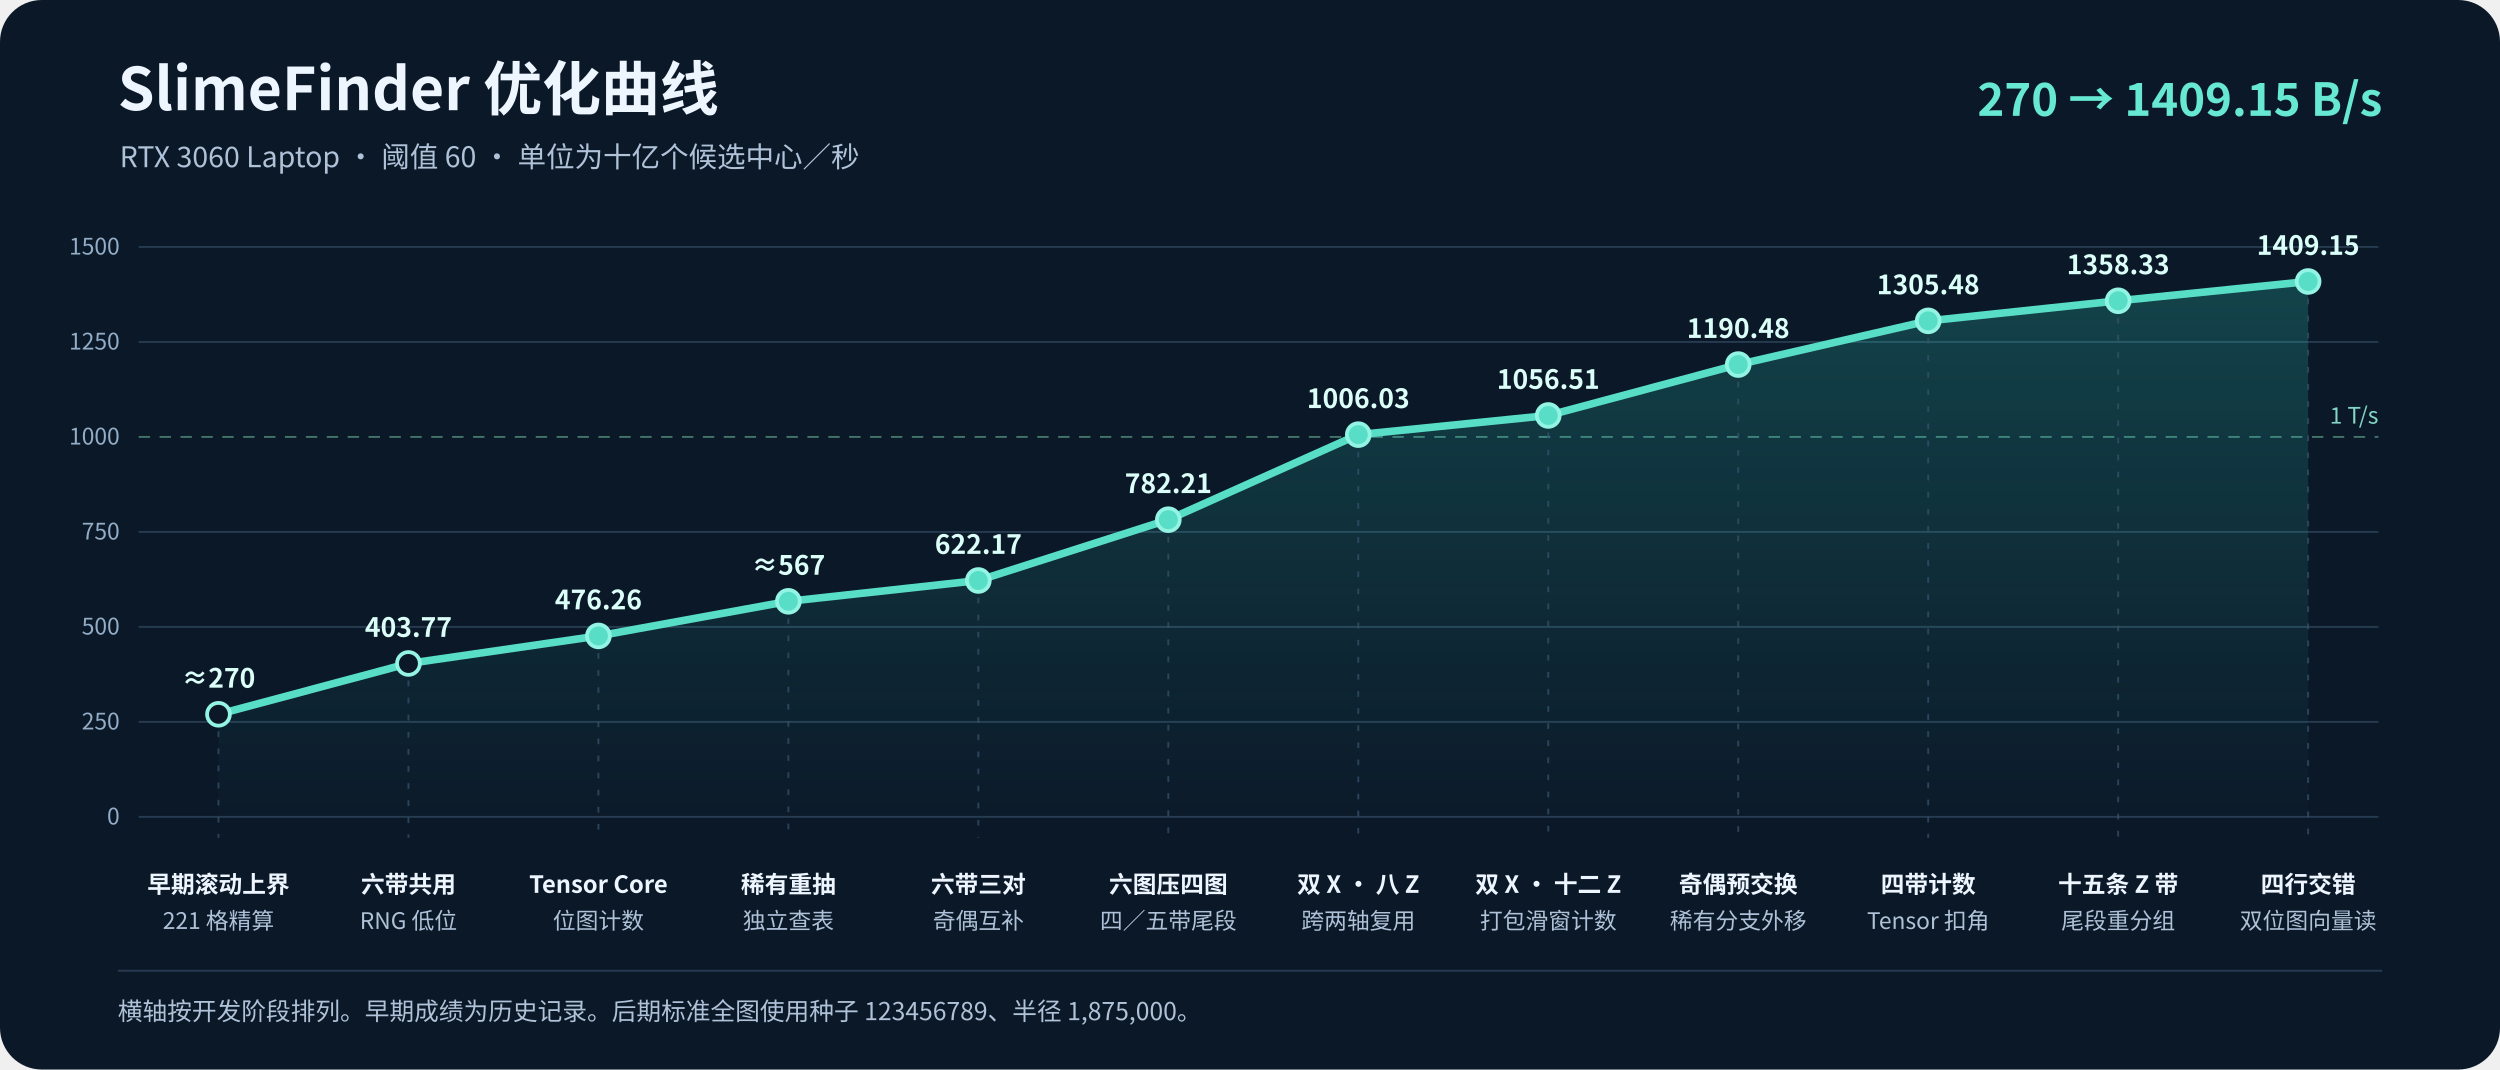
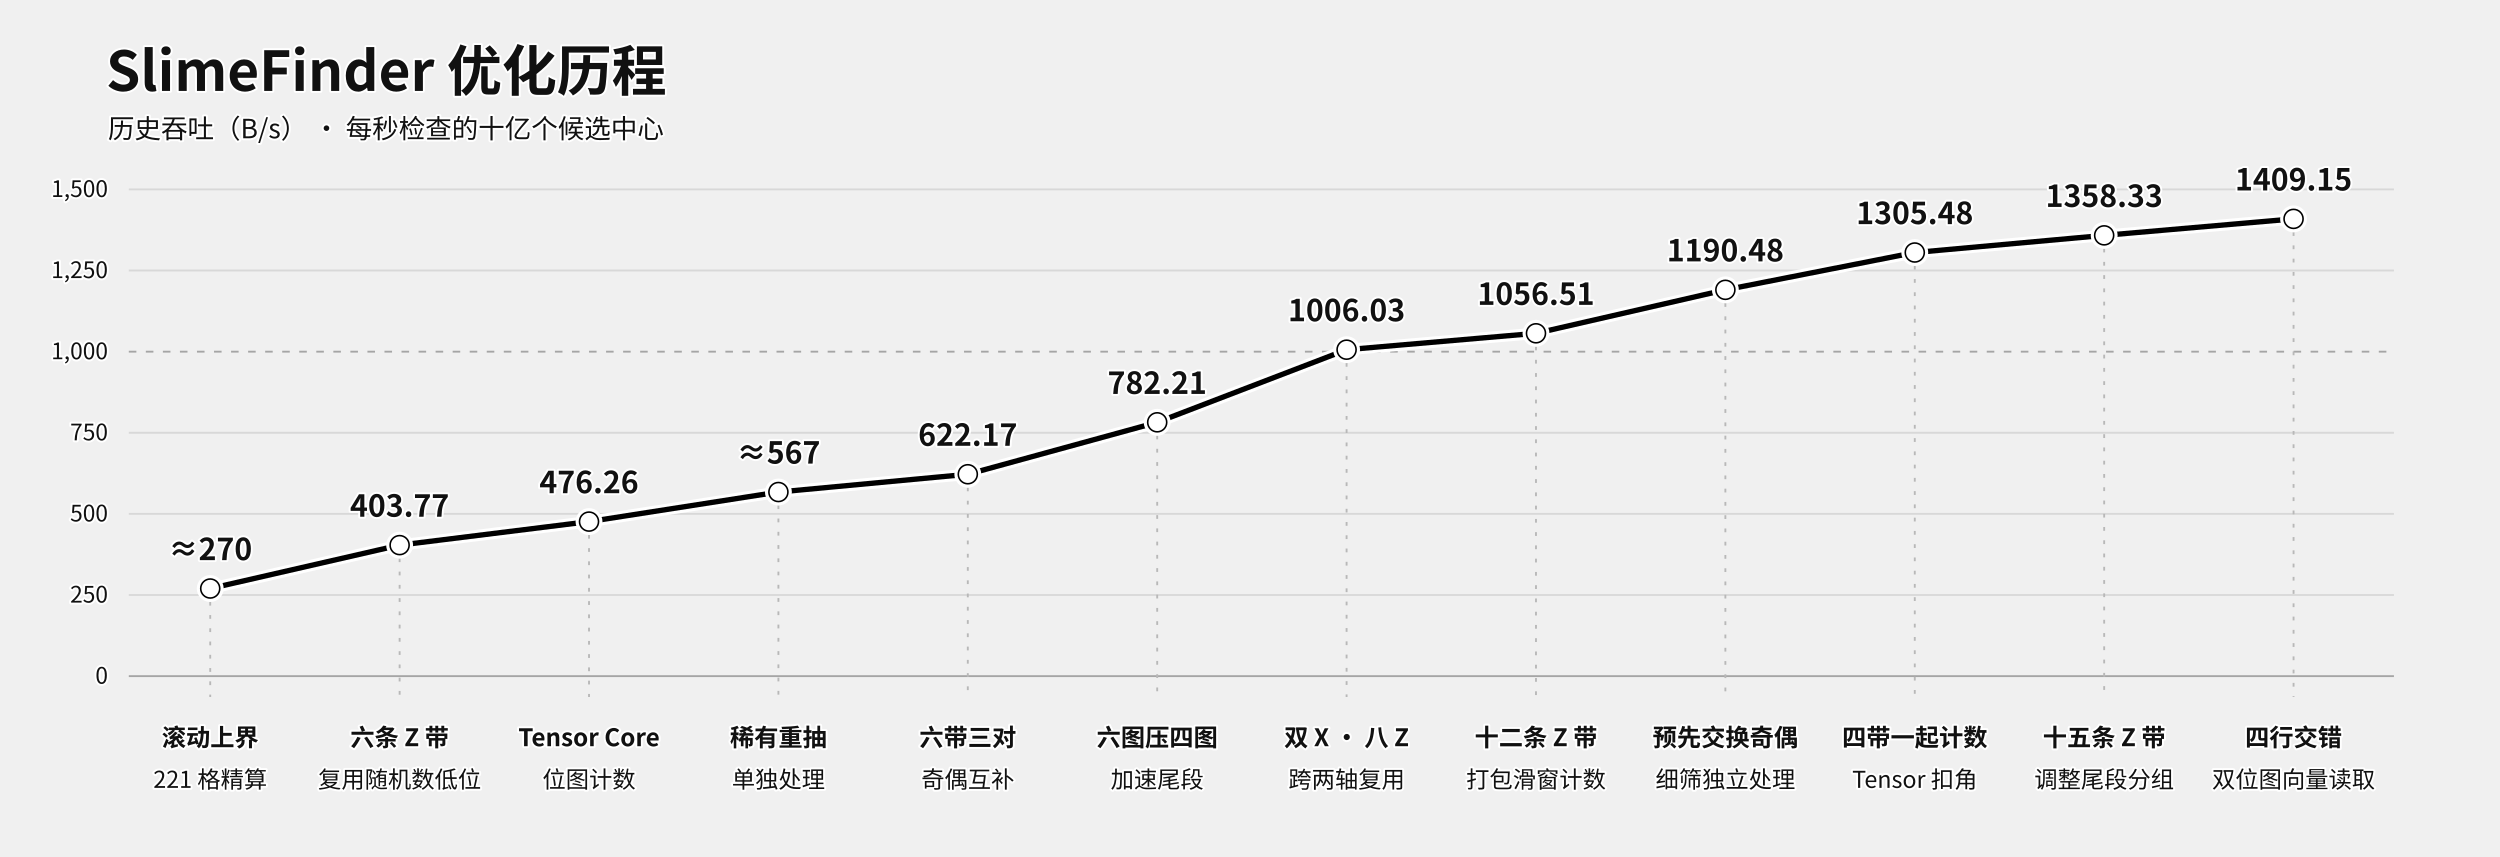
- <svg xmlns="http://www.w3.org/2000/svg" width="1316" height="563" viewBox="0 0 1316 563" role="img" aria-labelledby="title desc">
-   <defs>
-     <linearGradient id="area" x1="0" y1="0" x2="0" y2="1" gradientUnits="objectBoundingBox">
-       <stop offset="0%" stop-color="#2dd4bf" stop-opacity=".23" />
-       <stop offset="100%" stop-color="#2dd4bf" stop-opacity=".01" />
-     </linearGradient>
-   </defs>
-   <rect width="1316" height="563" rx="22" fill="#0b1828" />
-   <g font-family="Noto Sans CJK SC, Microsoft YaHei, Segoe UI, system-ui, sans-serif">
-     <text x="62" y="58" font-size="31" font-weight="700" fill="#edf5ff">SlimeFinder 优化曲线</text>
-     <text x="63" y="88" font-size="15" fill="#afc2d8">RTX 3060 Laptop · 阈值 60 · 单位为十亿个候选中心／秒</text>
-     <text x="1254" y="61" text-anchor="end" font-size="24" font-weight="700" fill="#67e8d3">270 → 1409.15 B/s</text>
-     <path d="M73 430.0H1252" stroke="#263b50" />
-     <text x="63" y="434.0" text-anchor="end" font-size="12" fill="#93adc7">0</text>
-     <path d="M73 380.0H1252" stroke="#263b50" />
-     <text x="63" y="384.0" text-anchor="end" font-size="12" fill="#93adc7">250</text>
-     <path d="M73 330.0H1252" stroke="#263b50" />
-     <text x="63" y="334.0" text-anchor="end" font-size="12" fill="#93adc7">500</text>
-     <path d="M73 280.0H1252" stroke="#263b50" />
-     <text x="63" y="284.0" text-anchor="end" font-size="12" fill="#93adc7">750</text>
-     <path d="M73 230.0H1252" stroke="#427469" stroke-dasharray="6 5" />
-     <text x="63" y="234.0" text-anchor="end" font-size="12" fill="#93adc7">1000</text>
-     <path d="M73 180.0H1252" stroke="#263b50" />
-     <text x="63" y="184.0" text-anchor="end" font-size="12" fill="#93adc7">1250</text>
-     <path d="M73 130.0H1252" stroke="#263b50" />
-     <text x="63" y="134.0" text-anchor="end" font-size="12" fill="#93adc7">1500</text>
-     <text x="1252" y="223" text-anchor="end" font-size="12" fill="#83d6c6">1 T/s</text>
-     <polygon points="115,430 115,376.00 215,349.25 315,334.75 415,316.53 515,305.57 615,273.56 715,228.79 815,218.70 915,191.90 1015,168.90 1115,158.33 1215,148.17 1215,430" fill="url(#area)" />
-     <polyline points="115,376.00 215,349.25 315,334.75 415,316.53 515,305.57 615,273.56 715,228.79 815,218.70 915,191.90 1015,168.90 1115,158.33 1215,148.17" fill="none" stroke="#58dec7" stroke-width="4" stroke-linejoin="round" stroke-linecap="round" />
-     <path d="M115 385.00V441" stroke="#36516b" stroke-dasharray="3 6" opacity=".75" />
-     <circle cx="115" cy="376.00" r="6" fill="#0b1828" stroke="#93f4e3" stroke-width="2" />
-     <text x="115" y="362.00" fill="#dbfff8" font-size="14" font-weight="700" text-anchor="middle">≈270</text>
-     <text x="115" y="470" text-anchor="middle" fill="#edf5ff" font-size="12.5" font-weight="600">早期滚动上界</text>
-     <text x="115" y="489" text-anchor="middle" fill="#afc2d8" font-size="12">221 格精算</text>
-     <path d="M215 358.25V441" stroke="#36516b" stroke-dasharray="3 6" opacity=".75" />
-     <circle cx="215" cy="349.25" r="6" fill="#0b1828" stroke="#93f4e3" stroke-width="2" />
-     <text x="215" y="335.25" fill="#dbfff8" font-size="14" font-weight="700" text-anchor="middle">403.77</text>
-     <text x="215" y="470" text-anchor="middle" fill="#edf5ff" font-size="12.5" font-weight="600">六带共用</text>
-     <text x="215" y="489" text-anchor="middle" fill="#afc2d8" font-size="12">RNG 低位</text>
-     <path d="M315 343.75V441" stroke="#36516b" stroke-dasharray="3 6" opacity=".75" />
-     <circle cx="315" cy="334.75" r="6" fill="#58dec7" stroke="#93f4e3" stroke-width="2" />
-     <text x="315" y="320.75" fill="#dbfff8" font-size="14" font-weight="700" text-anchor="middle">476.26</text>
-     <text x="315" y="470" text-anchor="middle" fill="#edf5ff" font-size="12.5" font-weight="600">Tensor Core</text>
-     <text x="315" y="489" text-anchor="middle" fill="#afc2d8" font-size="12">位图计数</text>
-     <path d="M415 325.53V441" stroke="#36516b" stroke-dasharray="3 6" opacity=".75" />
-     <circle cx="415" cy="316.53" r="6" fill="#58dec7" stroke="#93f4e3" stroke-width="2" />
-     <text x="415" y="302.53" fill="#dbfff8" font-size="14" font-weight="700" text-anchor="middle">≈567</text>
-     <text x="415" y="470" text-anchor="middle" fill="#edf5ff" font-size="12.5" font-weight="600">稀有重抽</text>
-     <text x="415" y="489" text-anchor="middle" fill="#afc2d8" font-size="12">独立查表</text>
-     <path d="M515 314.57V441" stroke="#36516b" stroke-dasharray="3 6" opacity=".75" />
-     <circle cx="515" cy="305.57" r="6" fill="#58dec7" stroke="#93f4e3" stroke-width="2" />
-     <text x="515" y="291.57" fill="#dbfff8" font-size="14" font-weight="700" text-anchor="middle">622.17</text>
-     <text x="515" y="470" text-anchor="middle" fill="#edf5ff" font-size="12.5" font-weight="600">六带三对</text>
-     <text x="515" y="489" text-anchor="middle" fill="#afc2d8" font-size="12">奇偶互补</text>
-     <path d="M615 282.56V441" stroke="#36516b" stroke-dasharray="3 6" opacity=".75" />
-     <circle cx="615" cy="273.56" r="6" fill="#58dec7" stroke="#93f4e3" stroke-width="2" />
-     <text x="615" y="259.56" fill="#dbfff8" font-size="14" font-weight="700" text-anchor="middle">782.21</text>
-     <text x="615" y="470" text-anchor="middle" fill="#edf5ff" font-size="12.5" font-weight="600">六图压四图</text>
-     <text x="615" y="489" text-anchor="middle" fill="#afc2d8" font-size="12">四／五带尾段</text>
-     <path d="M715 237.79V441" stroke="#36516b" stroke-dasharray="3 6" opacity=".75" />
-     <circle cx="715" cy="228.79" r="6" fill="#58dec7" stroke="#93f4e3" stroke-width="2" />
-     <text x="715" y="214.79" fill="#dbfff8" font-size="14" font-weight="700" text-anchor="middle">1006.03</text>
-     <text x="715" y="470" text-anchor="middle" fill="#edf5ff" font-size="12.5" font-weight="600">双 X · 八 Z</text>
-     <text x="715" y="489" text-anchor="middle" fill="#afc2d8" font-size="12">跨两轴复用</text>
-     <path d="M815 227.70V441" stroke="#36516b" stroke-dasharray="3 6" opacity=".75" />
-     <circle cx="815" cy="218.70" r="6" fill="#58dec7" stroke="#93f4e3" stroke-width="2" />
-     <text x="815" y="204.70" fill="#dbfff8" font-size="14" font-weight="700" text-anchor="middle">1056.51</text>
-     <text x="815" y="470" text-anchor="middle" fill="#edf5ff" font-size="12.5" font-weight="600">双 X · 十二 Z</text>
-     <text x="815" y="489" text-anchor="middle" fill="#afc2d8" font-size="12">打包滑窗计数</text>
-     <path d="M915 200.90V441" stroke="#36516b" stroke-dasharray="3 6" opacity=".75" />
-     <circle cx="915" cy="191.90" r="6" fill="#58dec7" stroke="#93f4e3" stroke-width="2" />
-     <text x="915" y="177.90" fill="#dbfff8" font-size="14" font-weight="700" text-anchor="middle">1190.48</text>
-     <text x="915" y="470" text-anchor="middle" fill="#edf5ff" font-size="12.5" font-weight="600">奇偶预交换</text>
-     <text x="915" y="489" text-anchor="middle" fill="#afc2d8" font-size="12">稀有分支外移</text>
-     <path d="M1015 177.90V441" stroke="#36516b" stroke-dasharray="3 6" opacity=".75" />
-     <circle cx="1015" cy="168.90" r="6" fill="#58dec7" stroke="#93f4e3" stroke-width="2" />
-     <text x="1015" y="154.90" fill="#dbfff8" font-size="14" font-weight="700" text-anchor="middle">1305.48</text>
-     <text x="1015" y="470" text-anchor="middle" fill="#edf5ff" font-size="12.5" font-weight="600">四带计数</text>
-     <text x="1015" y="489" text-anchor="middle" fill="#afc2d8" font-size="12">Tensor 扣角</text>
-     <path d="M1115 167.33V441" stroke="#36516b" stroke-dasharray="3 6" opacity=".75" />
-     <circle cx="1115" cy="158.33" r="6" fill="#58dec7" stroke="#93f4e3" stroke-width="2" />
-     <text x="1115" y="144.33" fill="#dbfff8" font-size="14" font-weight="700" text-anchor="middle">1358.33</text>
-     <text x="1115" y="470" text-anchor="middle" fill="#edf5ff" font-size="12.5" font-weight="600">十五条 Z 带</text>
-     <text x="1115" y="489" text-anchor="middle" fill="#afc2d8" font-size="12">尾段重分组</text>
-     <path d="M1215 157.17V441" stroke="#36516b" stroke-dasharray="3 6" opacity=".75" />
-     <circle cx="1215" cy="148.17" r="6" fill="#58dec7" stroke="#93f4e3" stroke-width="2" />
-     <text x="1215" y="134.17" fill="#dbfff8" font-size="14" font-weight="700" text-anchor="middle">1409.15</text>
-     <text x="1215" y="470" text-anchor="middle" fill="#edf5ff" font-size="12.5" font-weight="600">四行交错</text>
-     <text x="1215" y="489" text-anchor="middle" fill="#afc2d8" font-size="12">双位图向量读</text>
-     <path d="M62 511H1254" stroke="#263b50" />
-     <text x="62" y="537" font-size="13" fill="#afc2d8">横轴按开发阶段排列。早期成绩为历史记录。后期标准全图使用种子 123456789、半径 1,875,000。</text>
+ <svg xmlns="http://www.w3.org/2000/svg" width="1320" height="452" viewBox="0 0 1320 452" role="img" aria-labelledby="title desc">
+   <g font-family="Noto Sans CJK SC, Microsoft YaHei, Segoe UI, sans-serif" fill="#111" stroke="#fff" stroke-width="2.1" paint-order="stroke fill" stroke-linejoin="round">
+     <text x="56" y="48" font-size="29" font-weight="700">SlimeFinder 优化历程</text>
+     <text x="57" y="73" font-size="14">历史吞吐（B/s） · 每秒检查的十亿个候选中心</text>
+     <path d="M68 357.00H1264" stroke="#a5a5a5" stroke-width="1" />
+     <text x="57" y="361.00" text-anchor="end" font-size="12">0</text>
+     <path d="M68 314.17H1264" stroke="#d8d8d8" stroke-width="1" />
+     <text x="57" y="318.17" text-anchor="end" font-size="12">250</text>
+     <path d="M68 271.33H1264" stroke="#d8d8d8" stroke-width="1" />
+     <text x="57" y="275.33" text-anchor="end" font-size="12">500</text>
+     <path d="M68 228.50H1264" stroke="#d8d8d8" stroke-width="1" />
+     <text x="57" y="232.50" text-anchor="end" font-size="12">750</text>
+     <path d="M68 185.67H1264" stroke="#a5a5a5" stroke-width="1" stroke-dasharray="4 5" />
+     <text x="57" y="189.67" text-anchor="end" font-size="12">1,000</text>
+     <path d="M68 142.83H1264" stroke="#d8d8d8" stroke-width="1" />
+     <text x="57" y="146.83" text-anchor="end" font-size="12">1,250</text>
+     <path d="M68 100.00H1264" stroke="#d8d8d8" stroke-width="1" />
+     <text x="57" y="104.00" text-anchor="end" font-size="12">1,500</text>
+     <path d="M111 317.74V368" stroke="#b8b8b8" stroke-width="1" stroke-dasharray="2 5" />
+     <path d="M211 294.82V368" stroke="#b8b8b8" stroke-width="1" stroke-dasharray="2 5" />
+     <path d="M311 282.40V368" stroke="#b8b8b8" stroke-width="1" stroke-dasharray="2 5" />
+     <path d="M411 266.79V368" stroke="#b8b8b8" stroke-width="1" stroke-dasharray="2 5" />
+     <path d="M511 257.40V368" stroke="#b8b8b8" stroke-width="1" stroke-dasharray="2 5" />
+     <path d="M611 229.98V368" stroke="#b8b8b8" stroke-width="1" stroke-dasharray="2 5" />
+     <path d="M711 191.63V368" stroke="#b8b8b8" stroke-width="1" stroke-dasharray="2 5" />
+     <path d="M811 182.98V368" stroke="#b8b8b8" stroke-width="1" stroke-dasharray="2 5" />
+     <path d="M911 160.03V368" stroke="#b8b8b8" stroke-width="1" stroke-dasharray="2 5" />
+     <path d="M1011 140.33V368" stroke="#b8b8b8" stroke-width="1" stroke-dasharray="2 5" />
+     <path d="M1111 131.27V368" stroke="#b8b8b8" stroke-width="1" stroke-dasharray="2 5" />
+     <path d="M1211 122.57V368" stroke="#b8b8b8" stroke-width="1" stroke-dasharray="2 5" />
+     <polyline points="111,310.74 211,287.82 311,275.40 411,259.79 511,250.40 611,222.98 711,184.63 811,175.98 911,153.03 1011,133.33 1111,124.27 1211,115.57" fill="none" stroke="#fff" stroke-width="6" stroke-linejoin="round" stroke-linecap="round" />
+     <polyline points="111,310.74 211,287.82 311,275.40 411,259.79 511,250.40 611,222.98 711,184.63 811,175.98 911,153.03 1011,133.33 1111,124.27 1211,115.57" fill="none" stroke="#000" stroke-width="2.8" stroke-linejoin="round" stroke-linecap="round" />
+     <circle cx="111" cy="310.74" r="5.3" fill="#fff" stroke="#fff" stroke-width="3.6" />
+     <circle cx="111" cy="310.74" r="4.6" fill="#fff" stroke="#000" stroke-width="1.7" />
+     <text x="111" y="295.74" text-anchor="middle" font-size="16" font-weight="700">≈270</text>
+     <text x="111" y="394" text-anchor="middle" font-size="12.8" font-weight="700">滚动上界</text>
+     <text x="111" y="416" text-anchor="middle" font-size="12.3">221 格精算</text>
+     <circle cx="211" cy="287.82" r="5.3" fill="#fff" stroke="#fff" stroke-width="3.6" />
+     <circle cx="211" cy="287.82" r="4.6" fill="#fff" stroke="#000" stroke-width="1.7" />
+     <text x="211" y="272.82" text-anchor="middle" font-size="16" font-weight="700">403.77</text>
+     <text x="211" y="394" text-anchor="middle" font-size="12.8" font-weight="700">六条 Z 带</text>
+     <text x="211" y="416" text-anchor="middle" font-size="12.3">复用随机数低位</text>
+     <circle cx="311" cy="275.40" r="5.3" fill="#fff" stroke="#fff" stroke-width="3.6" />
+     <circle cx="311" cy="275.40" r="4.6" fill="#fff" stroke="#000" stroke-width="1.7" />
+     <text x="311" y="260.40" text-anchor="middle" font-size="16" font-weight="700">476.26</text>
+     <text x="311" y="394" text-anchor="middle" font-size="12.8" font-weight="700">Tensor Core</text>
+     <text x="311" y="416" text-anchor="middle" font-size="12.3">位图计数</text>
+     <circle cx="411" cy="259.79" r="5.3" fill="#fff" stroke="#fff" stroke-width="3.6" />
+     <circle cx="411" cy="259.79" r="4.6" fill="#fff" stroke="#000" stroke-width="1.7" />
+     <text x="411" y="244.79" text-anchor="middle" font-size="16" font-weight="700">≈567</text>
+     <text x="411" y="394" text-anchor="middle" font-size="12.8" font-weight="700">稀有重抽</text>
+     <text x="411" y="416" text-anchor="middle" font-size="12.3">单独处理</text>
+     <circle cx="511" cy="250.40" r="5.3" fill="#fff" stroke="#fff" stroke-width="3.6" />
+     <circle cx="511" cy="250.40" r="4.6" fill="#fff" stroke="#000" stroke-width="1.7" />
+     <text x="511" y="235.40" text-anchor="middle" font-size="16" font-weight="700">622.17</text>
+     <text x="511" y="394" text-anchor="middle" font-size="12.8" font-weight="700">六带三对</text>
+     <text x="511" y="416" text-anchor="middle" font-size="12.3">奇偶互补</text>
+     <circle cx="611" cy="222.98" r="5.3" fill="#fff" stroke="#fff" stroke-width="3.6" />
+     <circle cx="611" cy="222.98" r="4.6" fill="#fff" stroke="#000" stroke-width="1.7" />
+     <text x="611" y="207.98" text-anchor="middle" font-size="16" font-weight="700">782.21</text>
+     <text x="611" y="394" text-anchor="middle" font-size="12.8" font-weight="700">六图压四图</text>
+     <text x="611" y="416" text-anchor="middle" font-size="12.3">加速尾段</text>
+     <circle cx="711" cy="184.63" r="5.3" fill="#fff" stroke="#fff" stroke-width="3.6" />
+     <circle cx="711" cy="184.63" r="4.6" fill="#fff" stroke="#000" stroke-width="1.7" />
+     <text x="711" y="169.63" text-anchor="middle" font-size="16" font-weight="700">1006.03</text>
+     <text x="711" y="394" text-anchor="middle" font-size="12.8" font-weight="700">双 X · 八 Z</text>
+     <text x="711" y="416" text-anchor="middle" font-size="12.3">跨两轴复用</text>
+     <circle cx="811" cy="175.98" r="5.3" fill="#fff" stroke="#fff" stroke-width="3.6" />
+     <circle cx="811" cy="175.98" r="4.6" fill="#fff" stroke="#000" stroke-width="1.7" />
+     <text x="811" y="160.98" text-anchor="middle" font-size="16" font-weight="700">1056.51</text>
+     <text x="811" y="394" text-anchor="middle" font-size="12.8" font-weight="700">十二条 Z 带</text>
+     <text x="811" y="416" text-anchor="middle" font-size="12.3">打包滑窗计数</text>
+     <circle cx="911" cy="153.03" r="5.3" fill="#fff" stroke="#fff" stroke-width="3.6" />
+     <circle cx="911" cy="153.03" r="4.6" fill="#fff" stroke="#000" stroke-width="1.7" />
+     <text x="911" y="138.03" text-anchor="middle" font-size="16" font-weight="700">1190.48</text>
+     <text x="911" y="394" text-anchor="middle" font-size="12.8" font-weight="700">预先交换奇偶</text>
+     <text x="911" y="416" text-anchor="middle" font-size="12.3">细筛独立处理</text>
+     <circle cx="1011" cy="133.33" r="5.3" fill="#fff" stroke="#fff" stroke-width="3.6" />
+     <circle cx="1011" cy="133.33" r="4.6" fill="#fff" stroke="#000" stroke-width="1.7" />
+     <text x="1011" y="118.33" text-anchor="middle" font-size="16" font-weight="700">1305.48</text>
+     <text x="1011" y="394" text-anchor="middle" font-size="12.8" font-weight="700">四带一起计数</text>
+     <text x="1011" y="416" text-anchor="middle" font-size="12.3">Tensor 扣角</text>
+     <circle cx="1111" cy="124.27" r="5.3" fill="#fff" stroke="#fff" stroke-width="3.6" />
+     <circle cx="1111" cy="124.27" r="4.6" fill="#fff" stroke="#000" stroke-width="1.7" />
+     <text x="1111" y="109.27" text-anchor="middle" font-size="16" font-weight="700">1358.33</text>
+     <text x="1111" y="394" text-anchor="middle" font-size="12.8" font-weight="700">十五条 Z 带</text>
+     <text x="1111" y="416" text-anchor="middle" font-size="12.3">调整尾段分组</text>
+     <circle cx="1211" cy="115.57" r="5.3" fill="#fff" stroke="#fff" stroke-width="3.6" />
+     <circle cx="1211" cy="115.57" r="4.6" fill="#fff" stroke="#000" stroke-width="1.7" />
+     <text x="1211" y="100.57" text-anchor="middle" font-size="16" font-weight="700">1409.15</text>
+     <text x="1211" y="394" text-anchor="middle" font-size="12.8" font-weight="700">四行交错</text>
+     <text x="1211" y="416" text-anchor="middle" font-size="12.3">双位图向量读取</text>
  </g>
</svg>
